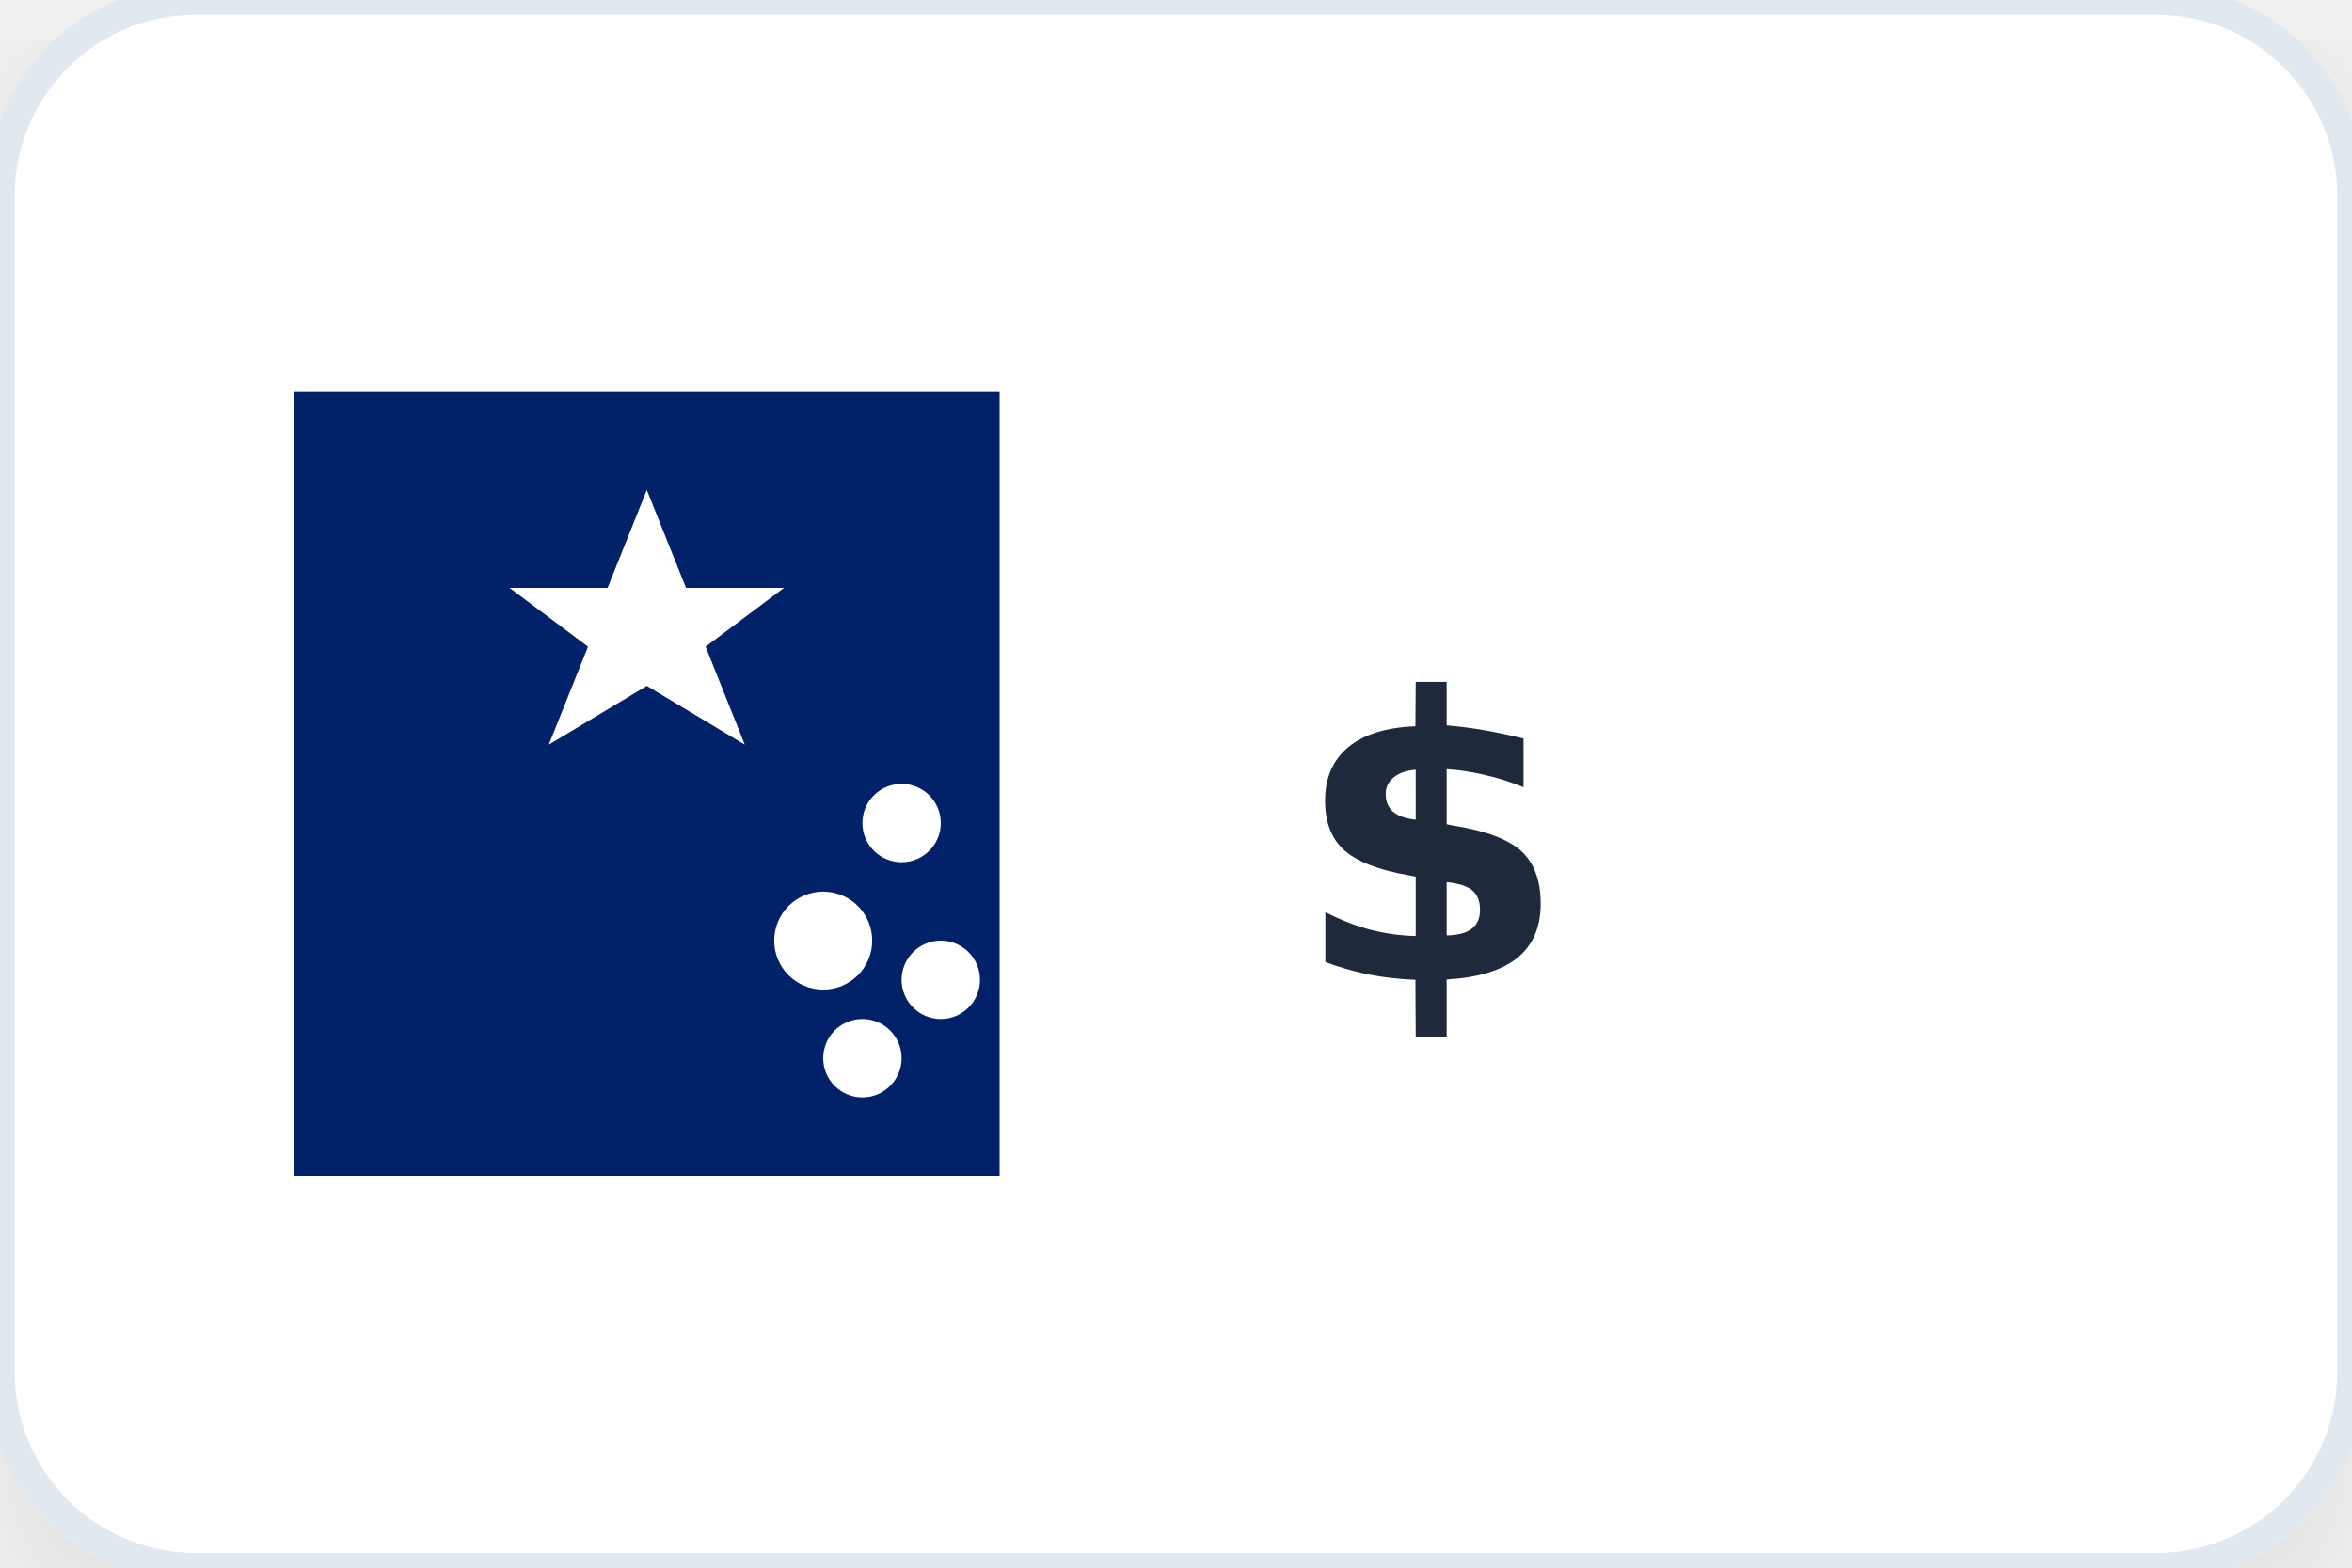
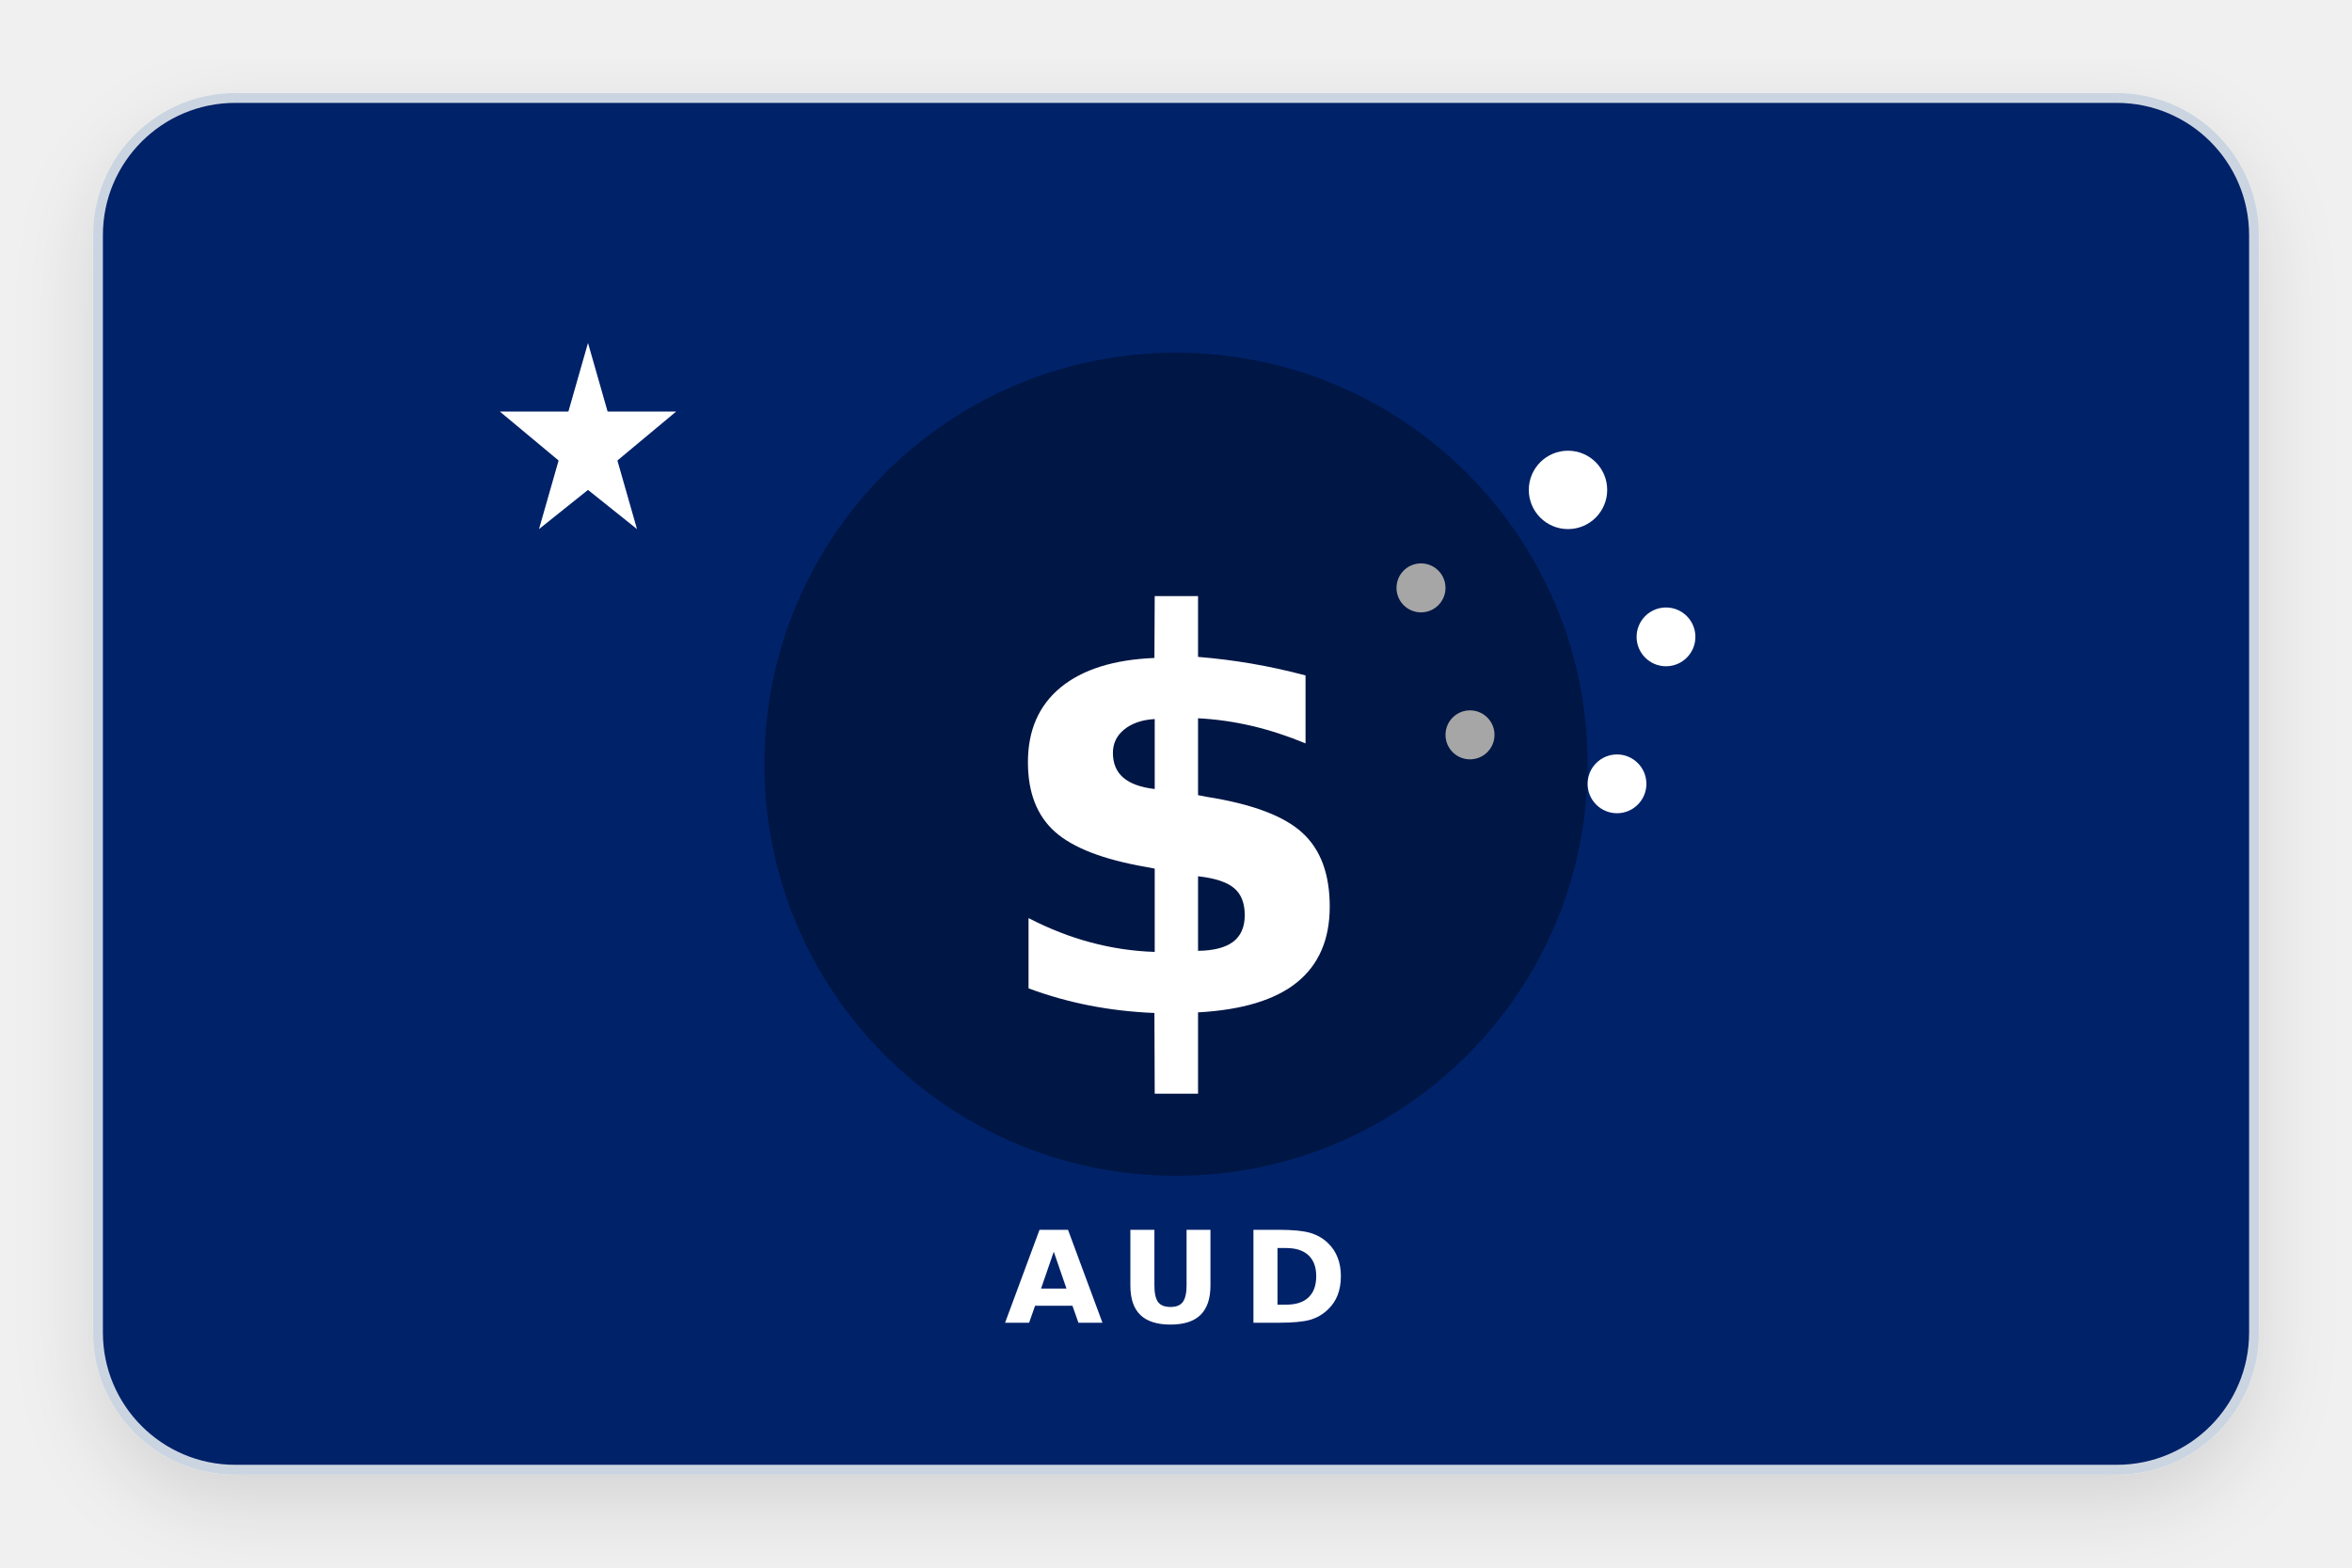
- <svg xmlns="http://www.w3.org/2000/svg" viewBox="0 0 120 80" width="120" height="80">
+ <svg xmlns="http://www.w3.org/2000/svg" viewBox="0 0 240 160" width="240" height="160">
  <defs>
    <filter id="shadow" x="-5%" y="-5%" width="120%" height="120%">
-       <feDropShadow dx="0" dy="2" stdDeviation="3" flood-opacity="0.08" />
+       <feDropShadow dx="0" dy="3" stdDeviation="4" flood-color="#000" flood-opacity="0.12" />
    </filter>
    <style>
-       .card { fill:#fff; stroke:#e2e8f0; stroke-width:1.5; rx:10; }
-       .symbol { font-family:'DejaVu Sans',Arial,sans-serif; font-size:20px; font-weight:bold; fill:#1e293b; text-anchor:middle; }
+       .label { font-family: 'DejaVu Sans', Arial, sans-serif; font-size: 13px; font-weight: 600; fill: #ffffff; text-anchor: middle; letter-spacing: 2px; }
+       .dark-circle { fill: #000000; fill-opacity: 0.35; }
+       .currency { font-family: 'DejaVu Sans', 'Segoe UI', Arial, sans-serif; font-size: 56px; font-weight: 900; fill: #ffffff; text-anchor: middle; dominant-baseline: central; }
    </style>
  </defs>
-   <rect width="120" height="80" rx="10" class="card" filter="url(#shadow)" />
-   <rect x="15" y="20" width="36" height="40" fill="#012169" />
-   <polygon points="33,25 35,30 40,30 36,33 38,38 33,35 28,38 30,33 26,30 31,30" fill="#fff" />
-   <circle cx="42" cy="48" r="2.5" fill="#fff" />
-   <circle cx="46" cy="42" r="2" fill="#fff" />
-   <circle cx="48" cy="50" r="2" fill="#fff" />
-   <circle cx="44" cy="54" r="2" fill="#fff" />
-   <text x="73" y="50" class="symbol">$</text>
+   <rect x="10" y="10" width="220" height="140" rx="14" fill="#012169" stroke="#cbd5e1" stroke-width="1" filter="url(#shadow)" />
+   <polygon points="60,35 62,42 69,42 63,47 65,54 60,50 55,54 57,47 51,42 58,42" fill="#ffffff" />
+   <circle cx="160" cy="50" r="4" fill="#ffffff" />
+   <circle cx="170" cy="65" r="3" fill="#ffffff" />
+   <circle cx="165" cy="80" r="3" fill="#ffffff" />
+   <circle cx="150" cy="75" r="2.5" fill="#ffffff" />
+   <circle cx="145" cy="60" r="2.5" fill="#ffffff" />
+   <circle cx="120" cy="78" r="42" class="dark-circle" />
+   <text x="120" y="84" class="currency">$</text>
+   <text x="120" y="135" class="label">AUD</text>
</svg>
